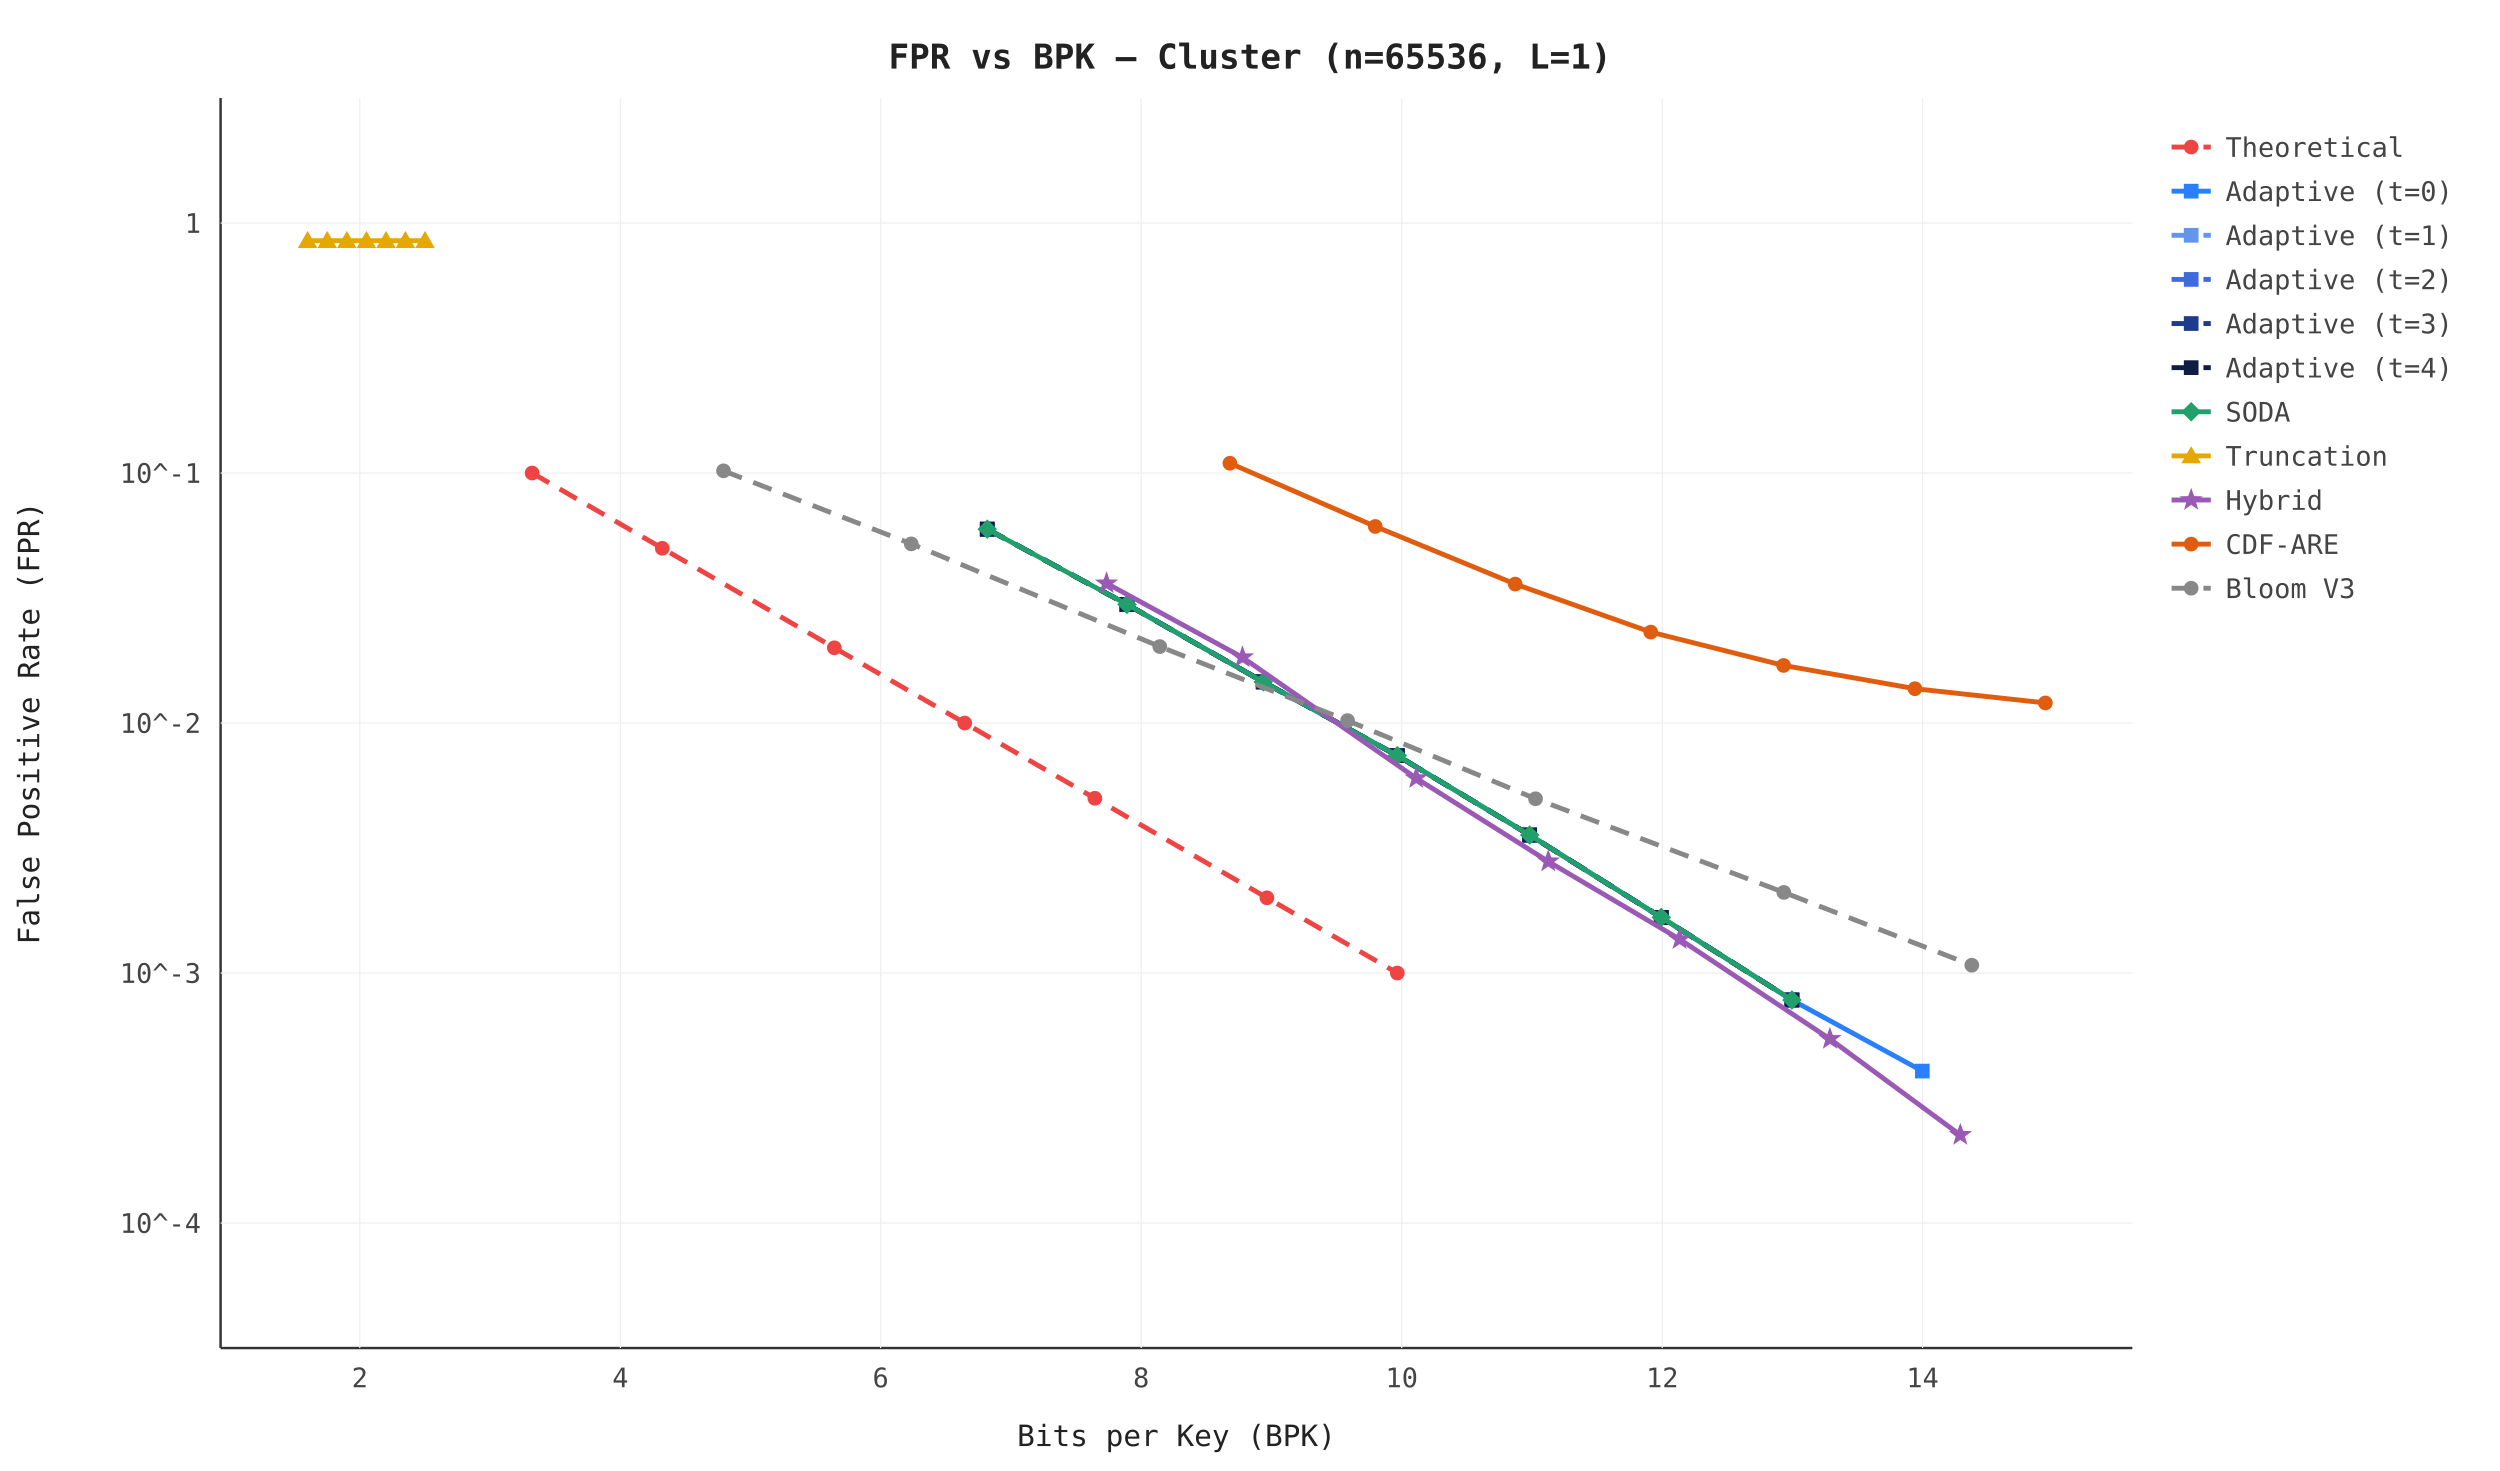
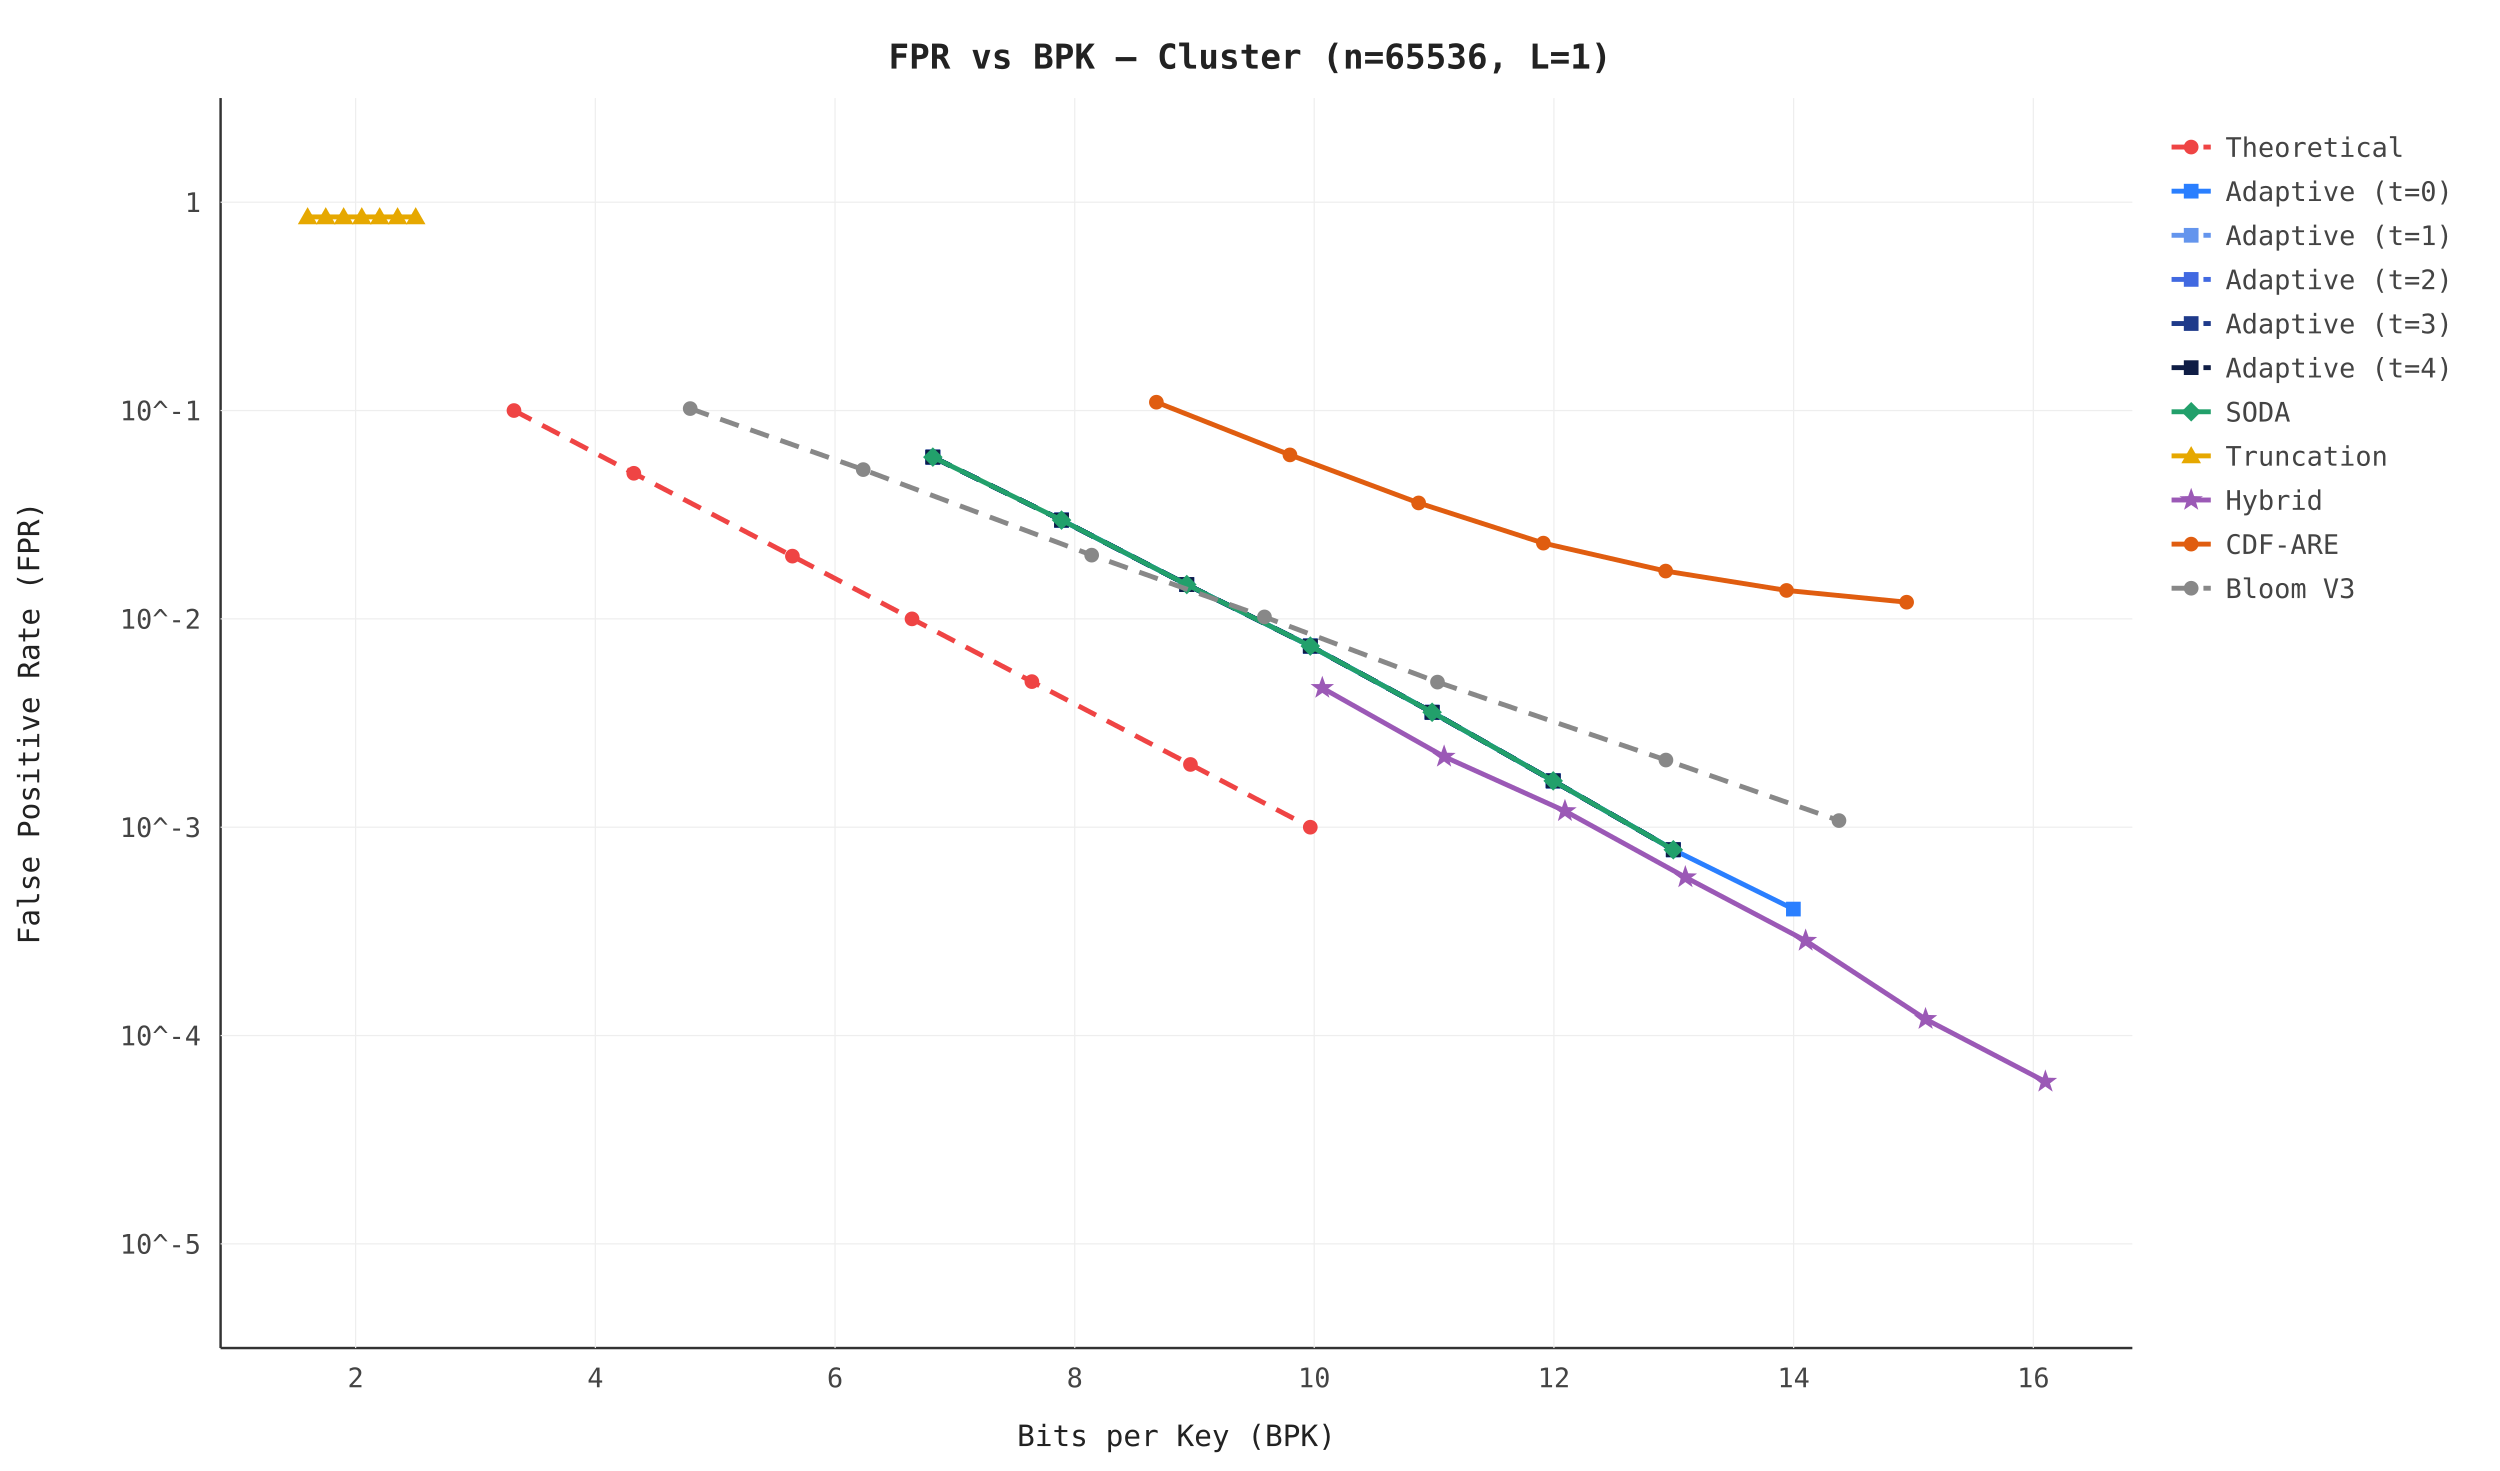
<svg xmlns="http://www.w3.org/2000/svg" width="1020" height="600" viewBox="0 0 1020 600">
  <style>text{font-family:Menlo,Monaco,monospace;font-size:12px;fill:#222} .axis{stroke:#333;stroke-width:1} .grid{stroke:#eee;stroke-width:0.5} .label{font-size:11px;fill:#444}</style>
  <text x="510" y="28" text-anchor="middle" style="font-size:14px;font-weight:bold">FPR vs BPK — Cluster (n=65536, L=1)</text>
  <line class="axis" x1="90.0" y1="550.0" x2="870.0" y2="550.0" />
  <line class="axis" x1="90.0" y1="40.0" x2="90.0" y2="550.0" />
-   <line class="grid" x1="90.0" y1="499.0" x2="870.0" y2="499.0" />
-   <text class="label" x="82.0" y="503.0" text-anchor="end">10^-4</text>
-   <line class="grid" x1="90.0" y1="397.0" x2="870.0" y2="397.0" />
-   <text class="label" x="82.0" y="401.0" text-anchor="end">10^-3</text>
-   <line class="grid" x1="90.0" y1="295.0" x2="870.0" y2="295.0" />
-   <text class="label" x="82.0" y="299.0" text-anchor="end">10^-2</text>
-   <line class="grid" x1="90.0" y1="193.0" x2="870.0" y2="193.0" />
-   <text class="label" x="82.0" y="197.0" text-anchor="end">10^-1</text>
-   <line class="grid" x1="90.0" y1="91.0" x2="870.0" y2="91.0" />
-   <text class="label" x="82.0" y="95.0" text-anchor="end">1</text>
-   <line class="grid" x1="146.8" y1="40.0" x2="146.8" y2="550.0" />
-   <text class="label" x="146.8" y="566.0" text-anchor="middle">2</text>
-   <line class="grid" x1="253.1" y1="40.0" x2="253.1" y2="550.0" />
-   <text class="label" x="253.1" y="566.0" text-anchor="middle">4</text>
-   <line class="grid" x1="359.3" y1="40.0" x2="359.3" y2="550.0" />
-   <text class="label" x="359.3" y="566.0" text-anchor="middle">6</text>
-   <line class="grid" x1="465.6" y1="40.0" x2="465.6" y2="550.0" />
-   <text class="label" x="465.6" y="566.0" text-anchor="middle">8</text>
-   <line class="grid" x1="571.9" y1="40.0" x2="571.9" y2="550.0" />
-   <text class="label" x="571.9" y="566.0" text-anchor="middle">10</text>
-   <line class="grid" x1="678.2" y1="40.0" x2="678.2" y2="550.0" />
-   <text class="label" x="678.2" y="566.0" text-anchor="middle">12</text>
-   <line class="grid" x1="784.4" y1="40.0" x2="784.4" y2="550.0" />
-   <text class="label" x="784.4" y="566.0" text-anchor="middle">14</text>
-   <polyline fill="none" stroke="#ef4444" stroke-width="2" stroke-dasharray="8,5" points="217.1,193.0 270.2,223.7 340.4,264.3 393.6,295.0 446.7,325.7 516.9,366.3 570.1,397.0" />
-   <circle cx="217.1" cy="193.0" r="3" fill="#ef4444" />
-   <circle cx="270.2" cy="223.7" r="3" fill="#ef4444" />
-   <circle cx="340.4" cy="264.3" r="3" fill="#ef4444" />
-   <circle cx="393.6" cy="295.0" r="3" fill="#ef4444" />
-   <circle cx="446.7" cy="325.7" r="3" fill="#ef4444" />
-   <circle cx="516.9" cy="366.3" r="3" fill="#ef4444" />
-   <circle cx="570.1" cy="397.0" r="3" fill="#ef4444" />
-   <polyline fill="none" stroke="#2a7fff" stroke-width="2" points="459.8,246.6 515.4,278.2 570.1,308.3 624.1,340.7 677.8,374.3 731.1,408.0 784.3,437.0" />
-   <rect x="456.8" y="243.6" width="6" height="6" fill="#2a7fff" />
-   <rect x="512.4" y="275.2" width="6" height="6" fill="#2a7fff" />
-   <rect x="567.1" y="305.3" width="6" height="6" fill="#2a7fff" />
-   <rect x="621.1" y="337.7" width="6" height="6" fill="#2a7fff" />
-   <rect x="674.8" y="371.3" width="6" height="6" fill="#2a7fff" />
-   <rect x="728.1" y="405.0" width="6" height="6" fill="#2a7fff" />
-   <rect x="781.3" y="434.0" width="6" height="6" fill="#2a7fff" />
-   <polyline fill="none" stroke="#6495ED" stroke-width="2" stroke-dasharray="8,5" points="402.8,215.9 459.8,246.6 515.4,278.2 570.1,308.3 624.1,340.7 677.8,374.3 731.1,408.0" />
-   <rect x="399.8" y="212.9" width="6" height="6" fill="#6495ED" />
-   <rect x="456.8" y="243.6" width="6" height="6" fill="#6495ED" />
-   <rect x="512.4" y="275.2" width="6" height="6" fill="#6495ED" />
-   <rect x="567.1" y="305.3" width="6" height="6" fill="#6495ED" />
-   <rect x="621.1" y="337.7" width="6" height="6" fill="#6495ED" />
-   <rect x="674.8" y="371.3" width="6" height="6" fill="#6495ED" />
-   <rect x="728.1" y="405.0" width="6" height="6" fill="#6495ED" />
-   <polyline fill="none" stroke="#4169E1" stroke-width="2" stroke-dasharray="8,5" points="402.8,215.9 459.8,246.6 515.4,278.2 570.1,308.3 624.1,340.7 677.8,374.3 731.1,408.0" />
-   <rect x="399.8" y="212.9" width="6" height="6" fill="#4169E1" />
-   <rect x="456.8" y="243.6" width="6" height="6" fill="#4169E1" />
-   <rect x="512.4" y="275.2" width="6" height="6" fill="#4169E1" />
-   <rect x="567.1" y="305.3" width="6" height="6" fill="#4169E1" />
-   <rect x="621.1" y="337.7" width="6" height="6" fill="#4169E1" />
-   <rect x="674.8" y="371.3" width="6" height="6" fill="#4169E1" />
-   <rect x="728.1" y="405.0" width="6" height="6" fill="#4169E1" />
-   <polyline fill="none" stroke="#1E3A8A" stroke-width="2" stroke-dasharray="8,5" points="402.8,215.9 459.8,246.6 515.4,278.2 570.1,308.3 624.1,340.7 677.8,374.3 731.1,408.0" />
-   <rect x="399.8" y="212.9" width="6" height="6" fill="#1E3A8A" />
-   <rect x="456.8" y="243.6" width="6" height="6" fill="#1E3A8A" />
-   <rect x="512.4" y="275.2" width="6" height="6" fill="#1E3A8A" />
-   <rect x="567.1" y="305.3" width="6" height="6" fill="#1E3A8A" />
-   <rect x="621.1" y="337.7" width="6" height="6" fill="#1E3A8A" />
-   <rect x="674.8" y="371.3" width="6" height="6" fill="#1E3A8A" />
-   <rect x="728.1" y="405.0" width="6" height="6" fill="#1E3A8A" />
-   <polyline fill="none" stroke="#0F1D45" stroke-width="2" stroke-dasharray="8,5" points="402.8,215.9 459.8,246.6 515.4,278.2 570.1,308.3 624.1,340.7 677.8,374.3 731.1,408.0" />
-   <rect x="399.8" y="212.9" width="6" height="6" fill="#0F1D45" />
-   <rect x="456.8" y="243.6" width="6" height="6" fill="#0F1D45" />
-   <rect x="512.4" y="275.2" width="6" height="6" fill="#0F1D45" />
-   <rect x="567.1" y="305.3" width="6" height="6" fill="#0F1D45" />
-   <rect x="621.1" y="337.7" width="6" height="6" fill="#0F1D45" />
-   <rect x="674.8" y="371.3" width="6" height="6" fill="#0F1D45" />
-   <rect x="728.1" y="405.0" width="6" height="6" fill="#0F1D45" />
-   <polyline fill="none" stroke="#22a06b" stroke-width="2" points="402.8,215.9 459.8,246.6 515.4,278.2 570.1,308.3 624.1,340.7 677.8,374.3 731.1,408.0" />
-   <polygon points="402.8,211.9 406.8,215.9 402.8,219.9 398.8,215.9" fill="#22a06b" />
-   <polygon points="459.8,242.6 463.8,246.6 459.8,250.6 455.8,246.6" fill="#22a06b" />
-   <polygon points="515.4,274.2 519.4,278.2 515.4,282.2 511.4,278.2" fill="#22a06b" />
-   <polygon points="570.1,304.3 574.1,308.3 570.1,312.3 566.1,308.3" fill="#22a06b" />
-   <polygon points="624.1,336.7 628.1,340.7 624.1,344.7 620.1,340.7" fill="#22a06b" />
-   <polygon points="677.8,370.3 681.8,374.3 677.8,378.3 673.8,374.3" fill="#22a06b" />
-   <polygon points="731.1,404.0 735.1,408.0 731.1,412.0 727.1,408.0" fill="#22a06b" />
-   <polyline fill="none" stroke="#e6a800" stroke-width="2" points="125.5,98.2 133.5,98.2 141.5,98.2 149.5,98.2 157.5,98.2 165.4,98.2 173.4,98.2" />
-   <polygon points="125.5,94.2 129.5,101.2 121.5,101.2" fill="#e6a800" />
-   <polygon points="133.5,94.2 137.5,101.2 129.5,101.2" fill="#e6a800" />
-   <polygon points="141.5,94.2 145.5,101.2 137.5,101.2" fill="#e6a800" />
-   <polygon points="149.5,94.2 153.5,101.2 145.5,101.2" fill="#e6a800" />
-   <polygon points="157.5,94.2 161.5,101.2 153.5,101.2" fill="#e6a800" />
-   <polygon points="165.4,94.2 169.4,101.2 161.4,101.2" fill="#e6a800" />
-   <polygon points="173.4,94.2 177.4,101.2 169.4,101.2" fill="#e6a800" />
-   <polyline fill="none" stroke="#9b59b6" stroke-width="2" points="451.5,238.0 506.9,268.2 577.8,317.5 631.7,351.5 685.3,383.2 746.6,423.9 799.8,463.1" />
-   <polygon points="451.5,233.0 450.3,236.4 446.7,236.5 449.6,238.6 448.5,242.0 451.5,240.0 454.4,242.0 453.4,238.6 456.2,236.5 452.6,236.4" fill="#9b59b6" />
-   <polygon points="506.9,263.2 505.8,266.6 502.2,266.6 505.0,268.8 504.0,272.2 506.9,270.2 509.9,272.2 508.8,268.8 511.7,266.6 508.1,266.6" fill="#9b59b6" />
-   <polygon points="577.8,312.5 576.6,315.9 573.0,316.0 575.9,318.1 574.9,321.5 577.8,319.5 580.7,321.5 579.7,318.1 582.6,316.0 579.0,315.9" fill="#9b59b6" />
-   <polygon points="631.7,346.5 630.5,349.8 627.0,349.9 629.8,352.1 628.8,355.5 631.7,353.5 634.6,355.5 633.6,352.1 636.5,349.9 632.9,349.8" fill="#9b59b6" />
-   <polygon points="685.3,378.2 684.1,381.6 680.5,381.7 683.4,383.8 682.3,387.2 685.3,385.2 688.2,387.2 687.2,383.8 690.0,381.7 686.5,381.6" fill="#9b59b6" />
-   <polygon points="746.6,418.9 745.4,422.3 741.9,422.3 744.7,424.5 743.7,427.9 746.6,425.9 749.6,427.9 748.5,424.5 751.4,422.3 747.8,422.3" fill="#9b59b6" />
-   <polygon points="799.8,458.1 798.6,461.4 795.1,461.5 797.9,463.7 796.9,467.1 799.8,465.1 802.7,467.1 801.7,463.7 804.6,461.5 801.0,461.4" fill="#9b59b6" />
-   <polyline fill="none" stroke="#e05d10" stroke-width="2" points="501.8,189.0 561.1,214.8 618.2,238.3 673.5,257.9 727.7,271.5 781.3,281.0 834.5,286.8" />
-   <circle cx="501.8" cy="189.0" r="3" fill="#e05d10" />
-   <circle cx="561.1" cy="214.8" r="3" fill="#e05d10" />
-   <circle cx="618.2" cy="238.3" r="3" fill="#e05d10" />
-   <circle cx="673.5" cy="257.9" r="3" fill="#e05d10" />
-   <circle cx="727.7" cy="271.5" r="3" fill="#e05d10" />
-   <circle cx="781.3" cy="281.0" r="3" fill="#e05d10" />
-   <circle cx="834.5" cy="286.8" r="3" fill="#e05d10" />
-   <polyline fill="none" stroke="#888888" stroke-width="2" stroke-dasharray="8,5" points="295.2,192.1 371.8,221.9 473.2,263.8 549.8,294.0 626.5,325.9 727.8,364.1 804.5,393.8" />
-   <circle cx="295.2" cy="192.1" r="3" fill="#888888" />
-   <circle cx="371.8" cy="221.9" r="3" fill="#888888" />
-   <circle cx="473.2" cy="263.8" r="3" fill="#888888" />
-   <circle cx="549.8" cy="294.0" r="3" fill="#888888" />
-   <circle cx="626.5" cy="325.9" r="3" fill="#888888" />
-   <circle cx="727.8" cy="364.1" r="3" fill="#888888" />
-   <circle cx="804.5" cy="393.8" r="3" fill="#888888" />
+   <line class="grid" x1="90.0" y1="507.5" x2="870.0" y2="507.5" />
+   <text class="label" x="82.0" y="511.5" text-anchor="end">10^-5</text>
+   <line class="grid" x1="90.0" y1="422.5" x2="870.0" y2="422.5" />
+   <text class="label" x="82.0" y="426.5" text-anchor="end">10^-4</text>
+   <line class="grid" x1="90.0" y1="337.5" x2="870.0" y2="337.5" />
+   <text class="label" x="82.0" y="341.5" text-anchor="end">10^-3</text>
+   <line class="grid" x1="90.0" y1="252.5" x2="870.0" y2="252.5" />
+   <text class="label" x="82.0" y="256.5" text-anchor="end">10^-2</text>
+   <line class="grid" x1="90.0" y1="167.5" x2="870.0" y2="167.5" />
+   <text class="label" x="82.0" y="171.5" text-anchor="end">10^-1</text>
+   <line class="grid" x1="90.0" y1="82.5" x2="870.0" y2="82.5" />
+   <text class="label" x="82.0" y="86.5" text-anchor="end">1</text>
+   <line class="grid" x1="145.1" y1="40.0" x2="145.1" y2="550.0" />
+   <text class="label" x="145.1" y="566.0" text-anchor="middle">2</text>
+   <line class="grid" x1="242.9" y1="40.0" x2="242.9" y2="550.0" />
+   <text class="label" x="242.9" y="566.0" text-anchor="middle">4</text>
+   <line class="grid" x1="340.7" y1="40.0" x2="340.7" y2="550.0" />
+   <text class="label" x="340.7" y="566.0" text-anchor="middle">6</text>
+   <line class="grid" x1="438.5" y1="40.0" x2="438.5" y2="550.0" />
+   <text class="label" x="438.5" y="566.0" text-anchor="middle">8</text>
+   <line class="grid" x1="536.2" y1="40.0" x2="536.2" y2="550.0" />
+   <text class="label" x="536.2" y="566.0" text-anchor="middle">10</text>
+   <line class="grid" x1="634.0" y1="40.0" x2="634.0" y2="550.0" />
+   <text class="label" x="634.0" y="566.0" text-anchor="middle">12</text>
+   <line class="grid" x1="731.8" y1="40.0" x2="731.8" y2="550.0" />
+   <text class="label" x="731.8" y="566.0" text-anchor="middle">14</text>
+   <line class="grid" x1="829.6" y1="40.0" x2="829.6" y2="550.0" />
+   <text class="label" x="829.6" y="566.0" text-anchor="middle">16</text>
+   <polyline fill="none" stroke="#ef4444" stroke-width="2" stroke-dasharray="8,5" points="209.7,167.5 258.6,193.1 323.3,226.9 372.1,252.5 421.0,278.1 485.7,311.9 534.6,337.5" />
+   <circle cx="209.7" cy="167.5" r="3" fill="#ef4444" />
+   <circle cx="258.6" cy="193.1" r="3" fill="#ef4444" />
+   <circle cx="323.3" cy="226.9" r="3" fill="#ef4444" />
+   <circle cx="372.1" cy="252.5" r="3" fill="#ef4444" />
+   <circle cx="421.0" cy="278.1" r="3" fill="#ef4444" />
+   <circle cx="485.7" cy="311.9" r="3" fill="#ef4444" />
+   <circle cx="534.6" cy="337.5" r="3" fill="#ef4444" />
+   <polyline fill="none" stroke="#2a7fff" stroke-width="2" points="433.1,212.2 484.2,238.5 534.6,263.6 584.3,290.6 633.7,318.6 682.7,346.7 731.7,370.9" />
+   <rect x="430.1" y="209.2" width="6" height="6" fill="#2a7fff" />
+   <rect x="481.2" y="235.5" width="6" height="6" fill="#2a7fff" />
+   <rect x="531.6" y="260.6" width="6" height="6" fill="#2a7fff" />
+   <rect x="581.3" y="287.6" width="6" height="6" fill="#2a7fff" />
+   <rect x="630.7" y="315.6" width="6" height="6" fill="#2a7fff" />
+   <rect x="679.7" y="343.7" width="6" height="6" fill="#2a7fff" />
+   <rect x="728.7" y="367.9" width="6" height="6" fill="#2a7fff" />
+   <polyline fill="none" stroke="#6495ED" stroke-width="2" stroke-dasharray="8,5" points="380.6,186.5 433.1,212.2 484.2,238.5 534.6,263.6 584.3,290.6 633.7,318.6 682.7,346.7" />
+   <rect x="377.6" y="183.5" width="6" height="6" fill="#6495ED" />
+   <rect x="430.1" y="209.2" width="6" height="6" fill="#6495ED" />
+   <rect x="481.2" y="235.5" width="6" height="6" fill="#6495ED" />
+   <rect x="531.6" y="260.6" width="6" height="6" fill="#6495ED" />
+   <rect x="581.3" y="287.6" width="6" height="6" fill="#6495ED" />
+   <rect x="630.7" y="315.6" width="6" height="6" fill="#6495ED" />
+   <rect x="679.7" y="343.7" width="6" height="6" fill="#6495ED" />
+   <polyline fill="none" stroke="#4169E1" stroke-width="2" stroke-dasharray="8,5" points="380.6,186.5 433.1,212.2 484.2,238.5 534.6,263.6 584.3,290.6 633.7,318.6 682.7,346.7" />
+   <rect x="377.6" y="183.5" width="6" height="6" fill="#4169E1" />
+   <rect x="430.1" y="209.2" width="6" height="6" fill="#4169E1" />
+   <rect x="481.2" y="235.5" width="6" height="6" fill="#4169E1" />
+   <rect x="531.6" y="260.6" width="6" height="6" fill="#4169E1" />
+   <rect x="581.3" y="287.6" width="6" height="6" fill="#4169E1" />
+   <rect x="630.7" y="315.6" width="6" height="6" fill="#4169E1" />
+   <rect x="679.7" y="343.7" width="6" height="6" fill="#4169E1" />
+   <polyline fill="none" stroke="#1E3A8A" stroke-width="2" stroke-dasharray="8,5" points="380.6,186.5 433.1,212.2 484.2,238.5 534.6,263.6 584.3,290.6 633.7,318.6 682.7,346.7" />
+   <rect x="377.6" y="183.5" width="6" height="6" fill="#1E3A8A" />
+   <rect x="430.1" y="209.2" width="6" height="6" fill="#1E3A8A" />
+   <rect x="481.2" y="235.5" width="6" height="6" fill="#1E3A8A" />
+   <rect x="531.6" y="260.6" width="6" height="6" fill="#1E3A8A" />
+   <rect x="581.3" y="287.6" width="6" height="6" fill="#1E3A8A" />
+   <rect x="630.7" y="315.6" width="6" height="6" fill="#1E3A8A" />
+   <rect x="679.7" y="343.7" width="6" height="6" fill="#1E3A8A" />
+   <polyline fill="none" stroke="#0F1D45" stroke-width="2" stroke-dasharray="8,5" points="380.6,186.5 433.1,212.2 484.2,238.5 534.6,263.6 584.3,290.6 633.7,318.6 682.7,346.7" />
+   <rect x="377.6" y="183.5" width="6" height="6" fill="#0F1D45" />
+   <rect x="430.1" y="209.2" width="6" height="6" fill="#0F1D45" />
+   <rect x="481.2" y="235.5" width="6" height="6" fill="#0F1D45" />
+   <rect x="531.6" y="260.6" width="6" height="6" fill="#0F1D45" />
+   <rect x="581.3" y="287.6" width="6" height="6" fill="#0F1D45" />
+   <rect x="630.7" y="315.6" width="6" height="6" fill="#0F1D45" />
+   <rect x="679.7" y="343.7" width="6" height="6" fill="#0F1D45" />
+   <polyline fill="none" stroke="#22a06b" stroke-width="2" points="380.6,186.5 433.1,212.2 484.2,238.5 534.6,263.6 584.3,290.6 633.7,318.6 682.7,346.7" />
+   <polygon points="380.6,182.5 384.6,186.5 380.6,190.5 376.6,186.5" fill="#22a06b" />
+   <polygon points="433.1,208.2 437.1,212.2 433.1,216.2 429.1,212.2" fill="#22a06b" />
+   <polygon points="484.2,234.5 488.2,238.5 484.2,242.5 480.2,238.5" fill="#22a06b" />
+   <polygon points="534.6,259.6 538.6,263.6 534.6,267.6 530.6,263.6" fill="#22a06b" />
+   <polygon points="584.3,286.6 588.3,290.6 584.3,294.6 580.3,290.6" fill="#22a06b" />
+   <polygon points="633.7,314.6 637.7,318.6 633.7,322.6 629.7,318.6" fill="#22a06b" />
+   <polygon points="682.7,342.7 686.7,346.7 682.7,350.7 678.7,346.7" fill="#22a06b" />
+   <polyline fill="none" stroke="#e6a800" stroke-width="2" points="125.5,88.5 132.9,88.5 140.2,88.5 147.6,88.5 154.9,88.5 162.2,88.5 169.6,88.5" />
+   <polygon points="125.5,84.5 129.5,91.5 121.5,91.5" fill="#e6a800" />
+   <polygon points="132.9,84.5 136.9,91.5 128.9,91.5" fill="#e6a800" />
+   <polygon points="140.2,84.5 144.2,91.5 136.2,91.5" fill="#e6a800" />
+   <polygon points="147.6,84.5 151.6,91.5 143.6,91.5" fill="#e6a800" />
+   <polygon points="154.9,84.5 158.9,91.5 150.9,91.5" fill="#e6a800" />
+   <polygon points="162.2,84.5 166.2,91.5 158.2,91.5" fill="#e6a800" />
+   <polygon points="169.6,84.5 173.6,91.5 165.6,91.5" fill="#e6a800" />
+   <polyline fill="none" stroke="#9b59b6" stroke-width="2" points="539.5,280.7 589.2,308.7 638.5,330.9 687.6,357.9 736.7,383.8 785.6,415.8 834.5,441.3" />
+   <polygon points="539.5,275.7 538.3,279.1 534.7,279.1 537.6,281.3 536.6,284.7 539.5,282.7 542.4,284.7 541.4,281.3 544.3,279.1 540.7,279.1" fill="#9b59b6" />
+   <polygon points="589.2,303.7 588.0,307.1 584.4,307.2 587.3,309.3 586.2,312.8 589.2,310.7 592.1,312.8 591.1,309.3 593.9,307.2 590.4,307.1" fill="#9b59b6" />
+   <polygon points="638.5,325.9 637.3,329.3 633.7,329.4 636.6,331.5 635.6,335.0 638.5,332.9 641.4,335.0 640.4,331.5 643.3,329.4 639.7,329.3" fill="#9b59b6" />
+   <polygon points="687.6,352.9 686.5,356.3 682.9,356.4 685.7,358.5 684.7,362.0 687.6,359.9 690.6,362.0 689.5,358.5 692.4,356.4 688.8,356.3" fill="#9b59b6" />
+   <polygon points="736.7,378.8 735.5,382.2 731.9,382.3 734.8,384.4 733.8,387.9 736.7,385.8 739.6,387.9 738.6,384.4 741.4,382.3 737.9,382.2" fill="#9b59b6" />
+   <polygon points="785.6,410.8 784.5,414.1 780.9,414.2 783.7,416.4 782.7,419.8 785.6,417.8 788.6,419.8 787.5,416.4 790.4,414.2 786.8,414.1" fill="#9b59b6" />
+   <polygon points="834.5,436.3 833.4,439.7 829.8,439.8 832.6,442.0 831.6,445.4 834.5,443.3 837.5,445.4 836.4,442.0 839.3,439.8 835.7,439.7" fill="#9b59b6" />
+   <polyline fill="none" stroke="#e05d10" stroke-width="2" points="471.8,164.1 526.3,185.6 578.8,205.2 629.7,221.6 679.6,233.0 728.9,240.9 777.9,245.7" />
+   <circle cx="471.8" cy="164.1" r="3" fill="#e05d10" />
+   <circle cx="526.3" cy="185.6" r="3" fill="#e05d10" />
+   <circle cx="578.8" cy="205.2" r="3" fill="#e05d10" />
+   <circle cx="629.7" cy="221.6" r="3" fill="#e05d10" />
+   <circle cx="679.6" cy="233.0" r="3" fill="#e05d10" />
+   <circle cx="728.9" cy="240.9" r="3" fill="#e05d10" />
+   <circle cx="777.9" cy="245.7" r="3" fill="#e05d10" />
+   <polyline fill="none" stroke="#888888" stroke-width="2" stroke-dasharray="8,5" points="281.6,166.7 352.2,191.6 445.4,226.5 515.9,251.7 586.5,278.3 679.7,310.1 750.3,334.8" />
+   <circle cx="281.6" cy="166.7" r="3" fill="#888888" />
+   <circle cx="352.2" cy="191.6" r="3" fill="#888888" />
+   <circle cx="445.4" cy="226.5" r="3" fill="#888888" />
+   <circle cx="515.9" cy="251.7" r="3" fill="#888888" />
+   <circle cx="586.5" cy="278.3" r="3" fill="#888888" />
+   <circle cx="679.7" cy="310.1" r="3" fill="#888888" />
+   <circle cx="750.3" cy="334.8" r="3" fill="#888888" />
  <line x1="886" y1="60" x2="902" y2="60" stroke="#ef4444" stroke-width="2" stroke-dasharray="8,5" />
  <circle cx="894.0" cy="60.0" r="3" fill="#ef4444" />
  <text class="label" x="908" y="64">Theoretical</text>
  <line x1="886" y1="78" x2="902" y2="78" stroke="#2a7fff" stroke-width="2" />
  <rect x="891.0" y="75.0" width="6" height="6" fill="#2a7fff" />
  <text class="label" x="908" y="82">Adaptive (t=0)</text>
  <line x1="886" y1="96" x2="902" y2="96" stroke="#6495ED" stroke-width="2" stroke-dasharray="8,5" />
  <rect x="891.0" y="93.0" width="6" height="6" fill="#6495ED" />
  <text class="label" x="908" y="100">Adaptive (t=1)</text>
  <line x1="886" y1="114" x2="902" y2="114" stroke="#4169E1" stroke-width="2" stroke-dasharray="8,5" />
  <rect x="891.0" y="111.0" width="6" height="6" fill="#4169E1" />
  <text class="label" x="908" y="118">Adaptive (t=2)</text>
  <line x1="886" y1="132" x2="902" y2="132" stroke="#1E3A8A" stroke-width="2" stroke-dasharray="8,5" />
  <rect x="891.0" y="129.0" width="6" height="6" fill="#1E3A8A" />
  <text class="label" x="908" y="136">Adaptive (t=3)</text>
  <line x1="886" y1="150" x2="902" y2="150" stroke="#0F1D45" stroke-width="2" stroke-dasharray="8,5" />
  <rect x="891.0" y="147.0" width="6" height="6" fill="#0F1D45" />
  <text class="label" x="908" y="154">Adaptive (t=4)</text>
  <line x1="886" y1="168" x2="902" y2="168" stroke="#22a06b" stroke-width="2" />
  <polygon points="894.0,164.0 898.0,168.0 894.0,172.0 890.0,168.0" fill="#22a06b" />
  <text class="label" x="908" y="172">SODA</text>
  <line x1="886" y1="186" x2="902" y2="186" stroke="#e6a800" stroke-width="2" />
  <polygon points="894.0,182.0 898.0,189.0 890.0,189.0" fill="#e6a800" />
  <text class="label" x="908" y="190">Truncation</text>
  <line x1="886" y1="204" x2="902" y2="204" stroke="#9b59b6" stroke-width="2" />
  <polygon points="894.0,199.0 892.8,202.4 889.2,202.5 892.1,204.6 891.1,208.0 894.0,206.0 896.9,208.0 895.9,204.6 898.8,202.5 895.2,202.4" fill="#9b59b6" />
  <text class="label" x="908" y="208">Hybrid</text>
  <line x1="886" y1="222" x2="902" y2="222" stroke="#e05d10" stroke-width="2" />
  <circle cx="894.0" cy="222.0" r="3" fill="#e05d10" />
  <text class="label" x="908" y="226">CDF-ARE</text>
  <line x1="886" y1="240" x2="902" y2="240" stroke="#888888" stroke-width="2" stroke-dasharray="8,5" />
  <circle cx="894.0" cy="240.0" r="3" fill="#888888" />
  <text class="label" x="908" y="244">Bloom V3</text>
  <text x="480" y="590" text-anchor="middle">Bits per Key (BPK)</text>
  <text transform="translate(16,295) rotate(-90)" text-anchor="middle">False Positive Rate (FPR)</text>
</svg>
